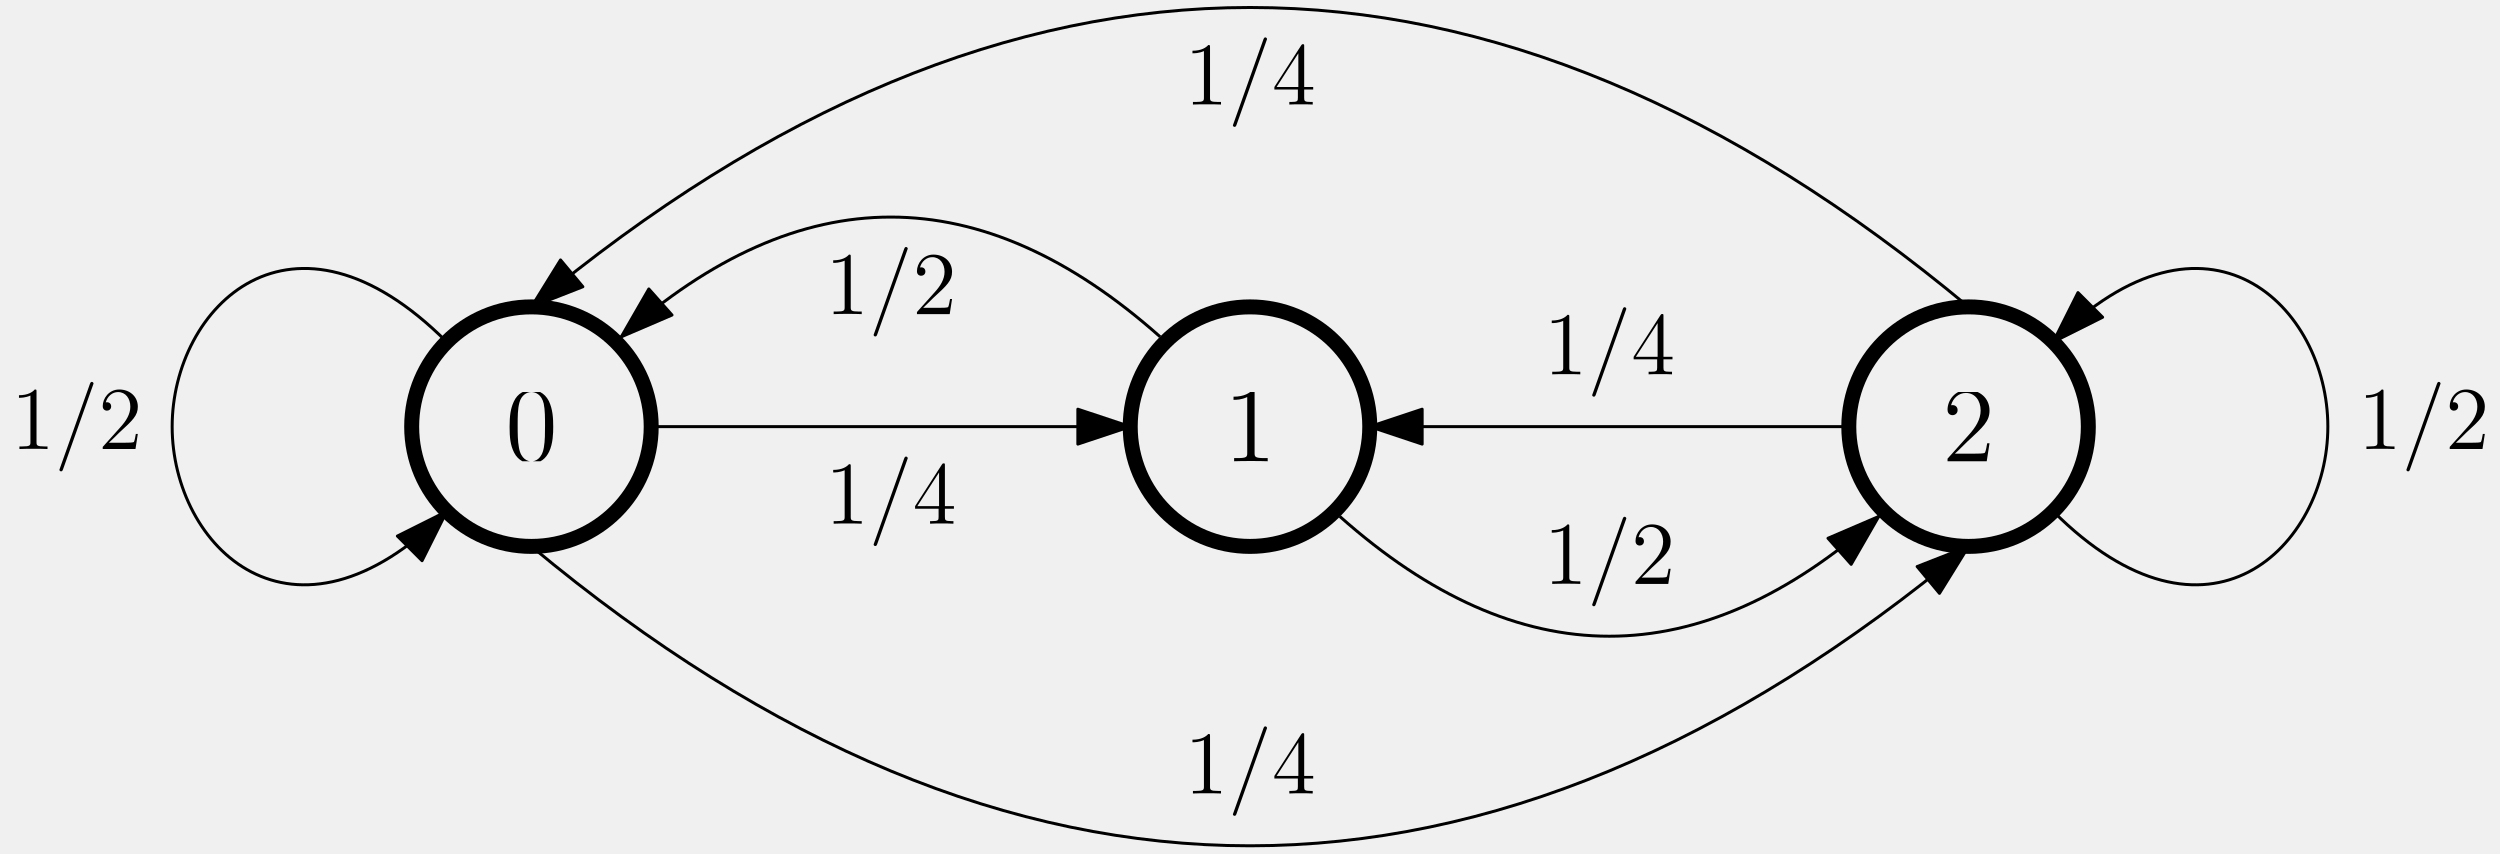
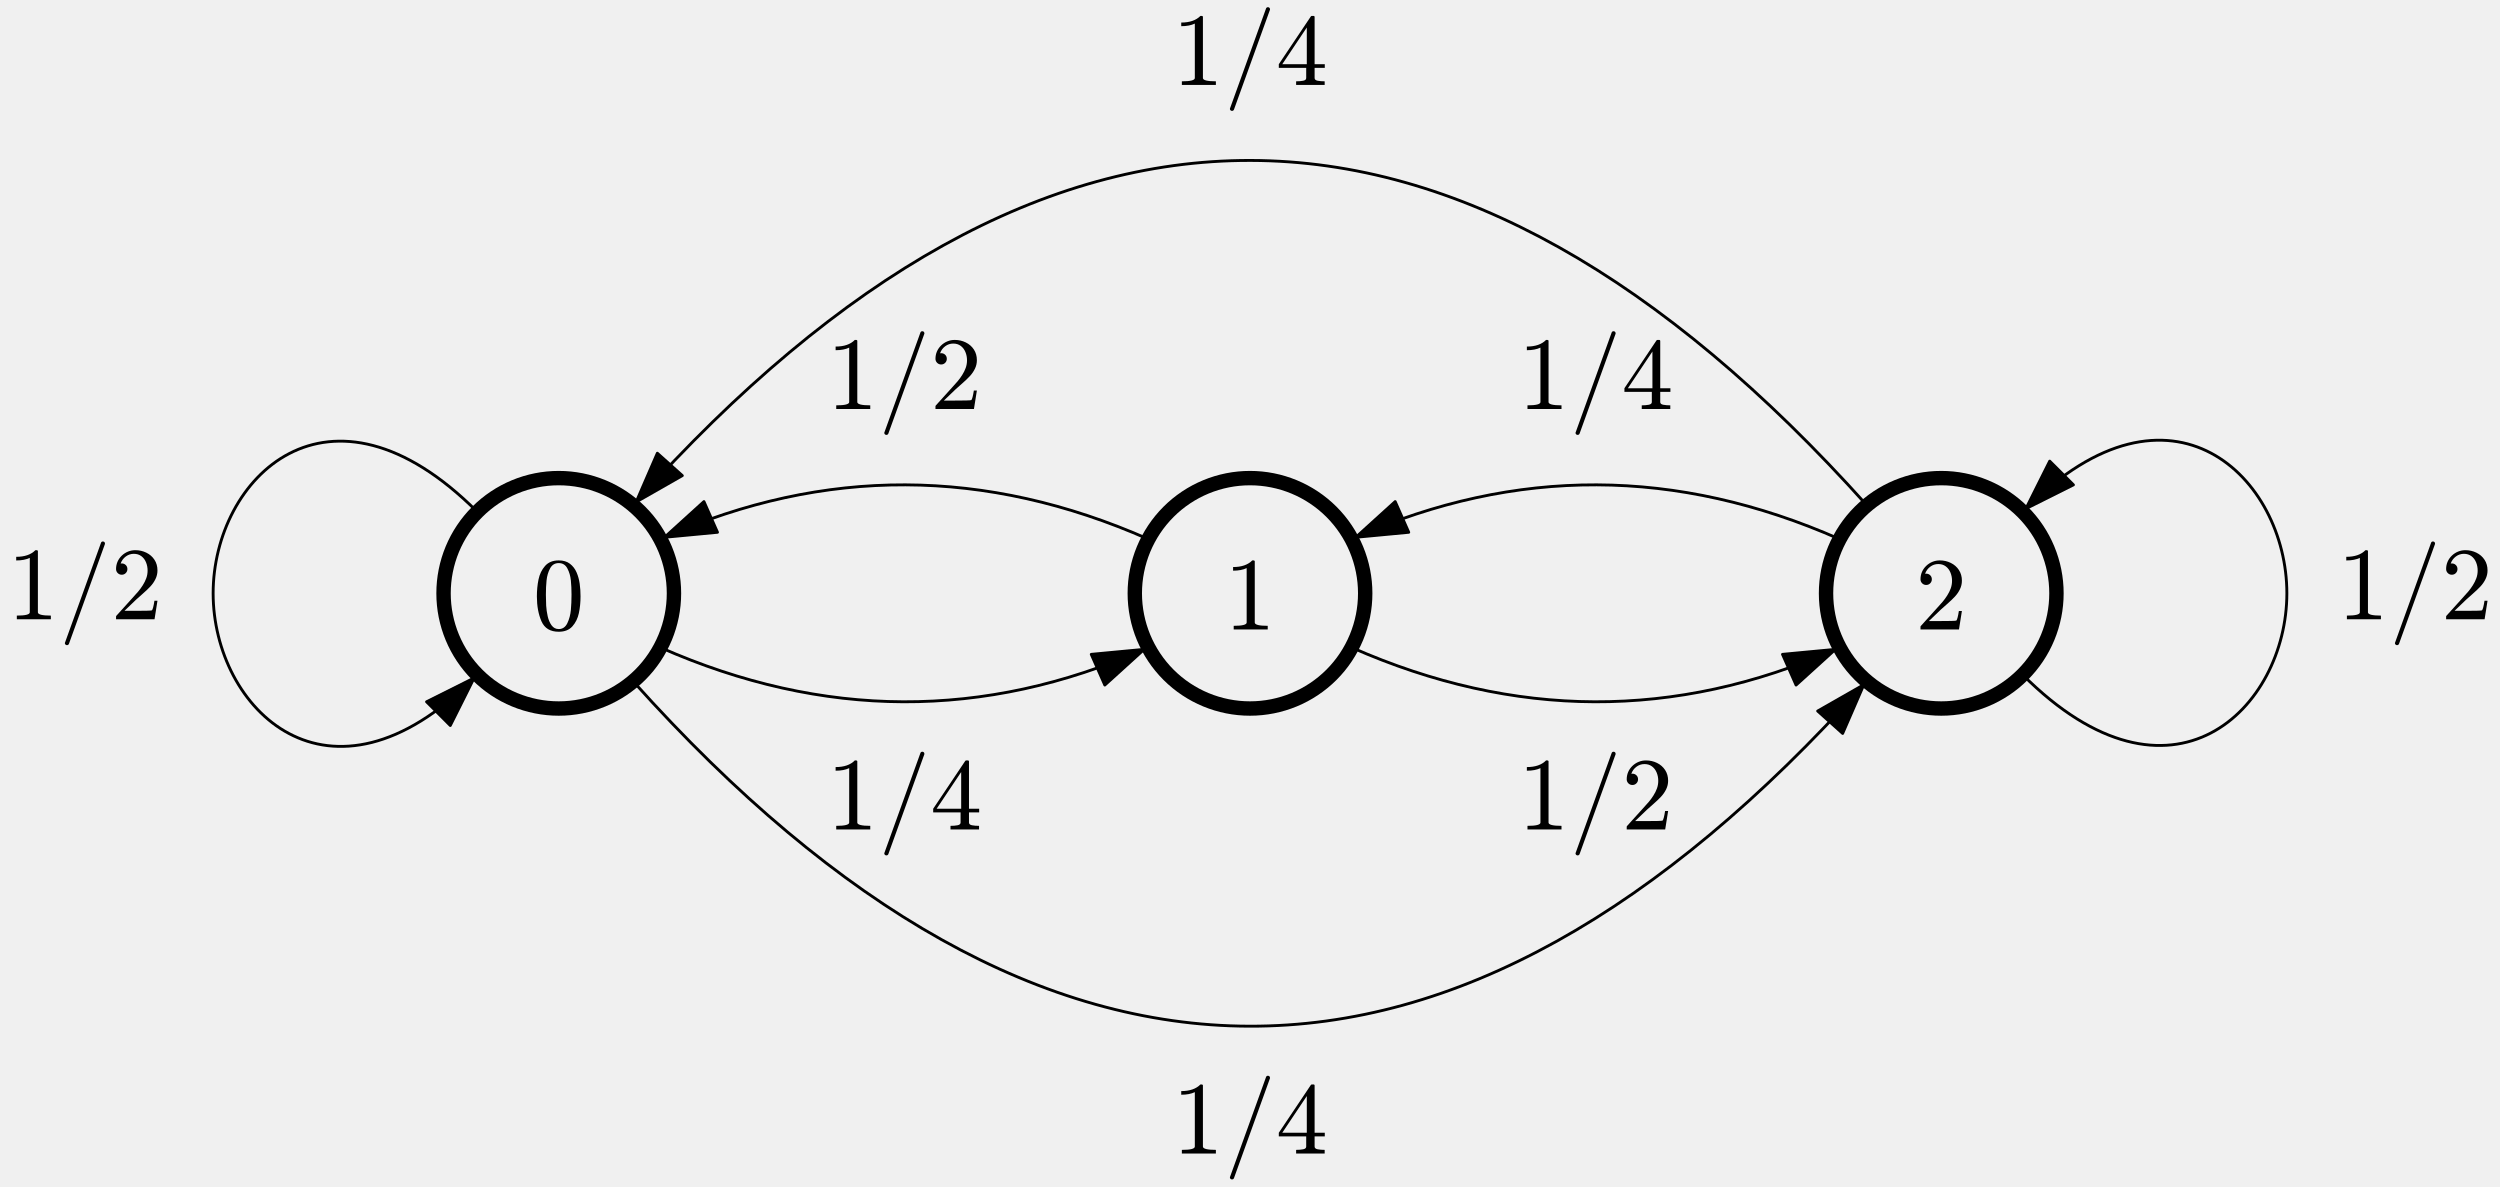
- <svg xmlns="http://www.w3.org/2000/svg" xmlns:xlink="http://www.w3.org/1999/xlink" width="334" height="114" viewBox="0 0 334 114">
+ <svg xmlns="http://www.w3.org/2000/svg" xmlns:xlink="http://www.w3.org/1999/xlink" width="347.2" height="164.8" viewBox="0 0 347.2 164.8" version="1.1">
  <style>
-       .fill { fill: black; }
-       .stroke { stroke: black; }
-       @media (prefers-color-scheme: dark) {
-         .fill { fill: white; }
-         .stroke { stroke: white; }
-       }
-     </style>
+ svg { color: black; fill: currentColor; }
+ @media (prefers-color-scheme: dark) { svg { color: white; } }
+ </style>
  <defs>
-     <g>
-       <g id="glyph-0-0">
-         <path d="M 4.125 -9.188 C 4.125 -9.531 4.125 -9.531 3.844 -9.531 C 3.5 -9.156 2.781 -8.625 1.312 -8.625 L 1.312 -8.203 C 1.641 -8.203 2.359 -8.203 3.141 -8.578 L 3.141 -1.109 C 3.141 -0.594 3.094 -0.422 1.844 -0.422 L 1.391 -0.422 L 1.391 0 C 1.781 -0.031 3.172 -0.031 3.641 -0.031 C 4.109 -0.031 5.5 -0.031 5.875 0 L 5.875 -0.422 L 5.438 -0.422 C 4.172 -0.422 4.125 -0.594 4.125 -1.109 Z M 4.125 -9.188 " />
+     <style type="text/css">*{stroke-linejoin: round; stroke-linecap: butt}</style>
+   </defs>
+   <g id="figure_1">
+     <g id="patch_1">
+       <path d="M -0 164.8 L 347.2 164.8 L 347.2 0 L -0 0 L -0 164.8 z " style="fill: none" />
+     </g>
+     <g id="axes_1">
+       <g id="patch_2">
+         <path d="M 66.286 71.086 C 45.6 50.4 29.6 66.4 29.6 82.4 C 29.6 98.4 45.6 114.4 65.839 94.161 " style="fill: none; stroke: currentColor; stroke-width: 0.4; stroke-linecap: round" />
+         <path d="M 59.241 97.464 L 65.839 94.161 L 62.536 100.759 z " style="stroke: currentColor; stroke-width: 0.4; stroke-linecap: round" />
      </g>
-       <g id="glyph-0-1">
-         <path d="M 6.422 -4.594 C 6.422 -5.781 6.359 -6.938 5.844 -8.031 C 5.25 -9.219 4.219 -9.531 3.516 -9.531 C 2.688 -9.531 1.656 -9.125 1.141 -7.938 C 0.734 -7.031 0.594 -6.141 0.594 -4.594 C 0.594 -3.203 0.688 -2.156 1.203 -1.141 C 1.766 -0.047 2.75 0.297 3.5 0.297 C 4.75 0.297 5.469 -0.438 5.875 -1.281 C 6.391 -2.359 6.422 -3.766 6.422 -4.594 Z M 3.5 0.016 C 3.047 0.016 2.109 -0.25 1.844 -1.812 C 1.672 -2.672 1.672 -3.766 1.672 -4.766 C 1.672 -5.938 1.672 -7 1.906 -7.844 C 2.156 -8.812 2.891 -9.25 3.5 -9.25 C 4.047 -9.25 4.875 -8.922 5.156 -7.688 C 5.328 -6.875 5.328 -5.734 5.328 -4.766 C 5.328 -3.797 5.328 -2.719 5.172 -1.844 C 4.906 -0.266 4 0.016 3.5 0.016 Z M 3.5 0.016 " />
+       <g id="patch_3">
+         <path d="M 280.914 93.714 C 301.6 114.4 317.6 98.4 317.6 82.4 C 317.6 66.4 301.6 50.4 281.361 70.639 " style="fill: none; stroke: currentColor; stroke-width: 0.4; stroke-linecap: round" />
+         <path d="M 287.959 67.336 L 281.361 70.639 L 284.664 64.041 z " style="stroke: currentColor; stroke-width: 0.4; stroke-linecap: round" />
      </g>
-       <g id="glyph-0-2">
-         <path d="M 6.312 -2.406 L 6 -2.406 C 5.953 -2.172 5.844 -1.375 5.688 -1.141 C 5.594 -1.016 4.781 -1.016 4.344 -1.016 L 1.688 -1.016 C 2.078 -1.344 2.953 -2.266 3.328 -2.609 C 5.516 -4.625 6.312 -5.359 6.312 -6.781 C 6.312 -8.438 5 -9.531 3.344 -9.531 C 1.672 -9.531 0.703 -8.125 0.703 -6.891 C 0.703 -6.156 1.328 -6.156 1.375 -6.156 C 1.672 -6.156 2.047 -6.375 2.047 -6.828 C 2.047 -7.234 1.781 -7.5 1.375 -7.5 C 1.25 -7.5 1.219 -7.5 1.172 -7.484 C 1.453 -8.469 2.219 -9.125 3.156 -9.125 C 4.375 -9.125 5.125 -8.109 5.125 -6.781 C 5.125 -5.562 4.422 -4.5 3.594 -3.578 L 0.703 -0.344 L 0.703 0 L 5.938 0 Z M 6.312 -2.406 " />
+       <g id="line2d_1">
+         <defs>
+           <path id="mb777eaa514" d="M 0 16 C 4.243 16 8.313 14.314 11.314 11.314 C 14.314 8.313 16 4.243 16 0 C 16 -4.243 14.314 -8.313 11.314 -11.314 C 8.313 -14.314 4.243 -16 0 -16 C -4.243 -16 -8.313 -14.314 -11.314 -11.314 C -14.314 -8.313 -16 -4.243 -16 0 C -16 4.243 -14.314 8.313 -11.314 11.314 C -8.313 14.314 -4.243 16 0 16 z " style="stroke: currentColor; stroke-width: 2" />
+         </defs>
+         <g clip-path="url(#p554ba24b58)">
+           <use xlink:href="#mb777eaa514" x="77.6" y="82.4" style="fill-opacity: 0; stroke: currentColor; stroke-width: 2" />
+         </g>
      </g>
-       <g id="glyph-1-0">
-         <path d="M 3.438 -7.656 C 3.438 -7.938 3.438 -7.953 3.203 -7.953 C 2.922 -7.625 2.312 -7.188 1.094 -7.188 L 1.094 -6.844 C 1.359 -6.844 1.953 -6.844 2.625 -7.141 L 2.625 -0.922 C 2.625 -0.484 2.578 -0.344 1.531 -0.344 L 1.156 -0.344 L 1.156 0 C 1.484 -0.031 2.641 -0.031 3.031 -0.031 C 3.438 -0.031 4.578 -0.031 4.906 0 L 4.906 -0.344 L 4.531 -0.344 C 3.484 -0.344 3.438 -0.484 3.438 -0.922 Z M 3.438 -7.656 " />
+       <g id="line2d_2">
+         <g clip-path="url(#p554ba24b58)">
+           <use xlink:href="#mb777eaa514" x="173.6" y="82.4" style="fill-opacity: 0; stroke: currentColor; stroke-width: 2" />
+         </g>
      </g>
-       <g id="glyph-2-0">
-         <path d="M 5.125 -8.516 C 5.125 -8.531 5.203 -8.719 5.203 -8.734 C 5.203 -8.875 5.078 -8.969 4.984 -8.969 C 4.922 -8.969 4.812 -8.969 4.719 -8.703 L 0.719 2.547 C 0.719 2.562 0.641 2.734 0.641 2.766 C 0.641 2.906 0.766 2.984 0.859 2.984 C 0.938 2.984 1.047 2.969 1.125 2.719 Z M 5.125 -8.516 " />
+       <g id="line2d_3">
+         <g clip-path="url(#p554ba24b58)">
+           <use xlink:href="#mb777eaa514" x="269.6" y="82.4" style="fill-opacity: 0; stroke: currentColor; stroke-width: 2" />
+         </g>
      </g>
-       <g id="glyph-3-0">
-         <path d="M 5.266 -2.016 L 5 -2.016 C 4.953 -1.812 4.859 -1.141 4.75 -0.953 C 4.656 -0.844 3.984 -0.844 3.625 -0.844 L 1.406 -0.844 C 1.734 -1.125 2.469 -1.891 2.766 -2.172 C 4.594 -3.844 5.266 -4.469 5.266 -5.656 C 5.266 -7.031 4.172 -7.953 2.781 -7.953 C 1.406 -7.953 0.578 -6.766 0.578 -5.734 C 0.578 -5.125 1.109 -5.125 1.141 -5.125 C 1.406 -5.125 1.703 -5.312 1.703 -5.688 C 1.703 -6.031 1.484 -6.25 1.141 -6.25 C 1.047 -6.25 1.016 -6.25 0.984 -6.234 C 1.203 -7.047 1.859 -7.609 2.625 -7.609 C 3.641 -7.609 4.266 -6.75 4.266 -5.656 C 4.266 -4.641 3.688 -3.75 3 -2.984 L 0.578 -0.281 L 0.578 0 L 4.953 0 Z M 5.266 -2.016 " />
+       <g id="text_1">
+         <g transform="translate(74 87.47656) scale(0.144 -0.144)">
+           <defs>
+             <path id="Cmr10-28" d="M 1600 -141 Q 816 -141 533 504 Q 250 1150 250 2041 Q 250 2597 351 3087 Q 453 3578 754 3920 Q 1056 4263 1600 4263 Q 2022 4263 2290 4056 Q 2559 3850 2700 3523 Q 2841 3197 2892 2823 Q 2944 2450 2944 2041 Q 2944 1491 2842 1011 Q 2741 531 2444 195 Q 2147 -141 1600 -141 z M 1600 25 Q 1956 25 2131 390 Q 2306 756 2347 1200 Q 2388 1644 2388 2144 Q 2388 2625 2347 3031 Q 2306 3438 2132 3767 Q 1959 4097 1600 4097 Q 1238 4097 1063 3765 Q 888 3434 847 3029 Q 806 2625 806 2144 Q 806 1788 823 1472 Q 841 1156 916 820 Q 991 484 1158 254 Q 1325 25 1600 25 z " transform="scale(0.015625)" />
+           </defs>
+           <use xlink:href="#Cmr10-28" transform="translate(0 0.390625)" />
+         </g>
      </g>
-       <g id="glyph-3-1">
-         <path d="M 4.312 -7.781 C 4.312 -8.016 4.312 -8.062 4.141 -8.062 C 4.047 -8.062 4.016 -8.062 3.922 -7.922 L 0.328 -2.344 L 0.328 -2 L 3.469 -2 L 3.469 -0.906 C 3.469 -0.469 3.438 -0.344 2.562 -0.344 L 2.328 -0.344 L 2.328 0 C 2.609 -0.031 3.547 -0.031 3.891 -0.031 C 4.219 -0.031 5.172 -0.031 5.453 0 L 5.453 -0.344 L 5.219 -0.344 C 4.344 -0.344 4.312 -0.469 4.312 -0.906 L 4.312 -2 L 5.516 -2 L 5.516 -2.344 L 4.312 -2.344 Z M 3.531 -6.844 L 3.531 -2.344 L 0.625 -2.344 Z M 3.531 -6.844 " />
+       <g id="text_2">
+         <g transform="translate(170 87.47656) scale(0.144 -0.144)">
+           <defs>
+             <path id="Cmr10-64" d="M 594 0 L 594 225 Q 1394 225 1394 428 L 1394 3788 Q 1063 3628 556 3628 L 556 3853 Q 1341 3853 1741 4263 L 1831 4263 Q 1853 4263 1873 4245 Q 1894 4228 1894 4206 L 1894 428 Q 1894 225 2694 225 L 2694 0 L 594 0 z " transform="scale(0.015625)" />
+           </defs>
+           <use xlink:href="#Cmr10-64" transform="translate(0 0.390625)" />
+         </g>
+       </g>
+       <g id="text_3">
+         <g transform="translate(266 87.47656) scale(0.144 -0.144)">
+           <defs>
+             <path id="Cmr10-31" d="M 319 0 L 319 172 Q 319 188 331 206 L 1325 1306 Q 1550 1550 1690 1715 Q 1831 1881 1968 2097 Q 2106 2313 2186 2536 Q 2266 2759 2266 3009 Q 2266 3272 2169 3511 Q 2072 3750 1880 3894 Q 1688 4038 1416 4038 Q 1138 4038 916 3870 Q 694 3703 603 3438 Q 628 3444 672 3444 Q 816 3444 917 3347 Q 1019 3250 1019 3097 Q 1019 2950 917 2848 Q 816 2747 672 2747 Q 522 2747 420 2851 Q 319 2956 319 3097 Q 319 3338 409 3548 Q 500 3759 670 3923 Q 841 4088 1055 4175 Q 1269 4263 1509 4263 Q 1875 4263 2190 4108 Q 2506 3953 2690 3670 Q 2875 3388 2875 3009 Q 2875 2731 2753 2481 Q 2631 2231 2440 2026 Q 2250 1822 1953 1562 Q 1656 1303 1563 1216 L 838 519 L 1453 519 Q 1906 519 2211 526 Q 2516 534 2534 550 Q 2609 631 2688 1141 L 2875 1141 L 2694 0 L 319 0 z " transform="scale(0.015625)" />
+           </defs>
+           <use xlink:href="#Cmr10-31" transform="translate(0 0.390625)" />
+         </g>
+       </g>
+       <g id="text_4">
+         <g transform="translate(1 86) scale(0.144 -0.144)">
+           <defs>
+             <path id="Cmmi10-62" d="M 359 -1472 Q 359 -1453 366 -1447 L 2591 4722 Q 2603 4759 2634 4779 Q 2666 4800 2706 4800 Q 2763 4800 2798 4765 Q 2834 4731 2834 4672 L 2834 4647 L 609 -1522 Q 572 -1600 488 -1600 Q 434 -1600 396 -1562 Q 359 -1525 359 -1472 z " transform="scale(0.015625)" />
+           </defs>
+           <use xlink:href="#Cmr10-64" />
+           <use xlink:href="#Cmmi10-62" transform="translate(50 0)" />
+           <use xlink:href="#Cmr10-31" transform="translate(100 0)" />
+         </g>
+       </g>
+       <g id="patch_4">
+         <path d="M 91.718 89.926 Q 125.599 104.873 158.9 90.183 " style="fill: none; stroke: currentColor; stroke-width: 0.4; stroke-linecap: round" />
+         <path d="M 151.555 90.876 L 158.9 90.183 L 153.436 95.14 z " style="stroke: currentColor; stroke-width: 0.4; stroke-linecap: round" />
+       </g>
+       <g id="text_5">
+         <g transform="translate(114.8 115.2) scale(0.144 -0.144)">
+           <defs>
+             <path id="Cmr10-3b" d="M 178 1056 L 178 1281 L 2156 4231 Q 2178 4263 2222 4263 L 2316 4263 Q 2388 4263 2388 4191 L 2388 1281 L 3016 1281 L 3016 1056 L 2388 1056 L 2388 428 Q 2388 297 2575 261 Q 2763 225 3009 225 L 3009 0 L 1247 0 L 1247 225 Q 1494 225 1681 261 Q 1869 297 1869 428 L 1869 1056 L 178 1056 z M 391 1281 L 1906 1281 L 1906 3547 L 391 1281 z " transform="scale(0.015625)" />
+           </defs>
+           <use xlink:href="#Cmr10-64" />
+           <use xlink:href="#Cmmi10-62" transform="translate(50 0)" />
+           <use xlink:href="#Cmr10-3b" transform="translate(100 0)" />
+         </g>
+       </g>
+       <g id="patch_5">
+         <path d="M 87.933 94.621 Q 173.601 190.18 258.846 95.091 " style="fill: none; stroke: currentColor; stroke-width: 0.4; stroke-linecap: round" />
+         <path d="M 252.438 98.748 L 258.846 95.091 L 255.908 101.858 z " style="stroke: currentColor; stroke-width: 0.4; stroke-linecap: round" />
+       </g>
+       <g id="text_6">
+         <g transform="translate(162.8 160.2) scale(0.144 -0.144)">
+           <use xlink:href="#Cmr10-64" />
+           <use xlink:href="#Cmmi10-62" transform="translate(50 0)" />
+           <use xlink:href="#Cmr10-3b" transform="translate(100 0)" />
+         </g>
+       </g>
+       <g id="patch_6">
+         <path d="M 159.482 74.874 Q 125.601 59.927 92.3 74.617 " style="fill: none; stroke: currentColor; stroke-width: 0.4; stroke-linecap: round" />
+         <path d="M 99.645 73.924 L 92.3 74.617 L 97.764 69.66 z " style="stroke: currentColor; stroke-width: 0.4; stroke-linecap: round" />
+       </g>
+       <g id="text_7">
+         <g transform="translate(114.8 56.8) scale(0.144 -0.144)">
+           <use xlink:href="#Cmr10-64" />
+           <use xlink:href="#Cmmi10-62" transform="translate(50 0)" />
+           <use xlink:href="#Cmr10-31" transform="translate(100 0)" />
+         </g>
+       </g>
+       <g id="patch_7">
+         <path d="M 187.718 89.926 Q 221.599 104.873 254.9 90.183 " style="fill: none; stroke: currentColor; stroke-width: 0.4; stroke-linecap: round" />
+         <path d="M 247.555 90.876 L 254.9 90.183 L 249.436 95.14 z " style="stroke: currentColor; stroke-width: 0.4; stroke-linecap: round" />
+       </g>
+       <g id="text_8">
+         <g transform="translate(210.8 115.2) scale(0.144 -0.144)">
+           <use xlink:href="#Cmr10-64" />
+           <use xlink:href="#Cmmi10-62" transform="translate(50 0)" />
+           <use xlink:href="#Cmr10-31" transform="translate(100 0)" />
+         </g>
+       </g>
+       <g id="patch_8">
+         <path d="M 259.267 70.179 Q 173.599 -25.38 88.354 69.709 " style="fill: none; stroke: currentColor; stroke-width: 0.4; stroke-linecap: round" />
+         <path d="M 94.762 66.052 L 88.354 69.709 L 91.292 62.942 z " style="stroke: currentColor; stroke-width: 0.4; stroke-linecap: round" />
+       </g>
+       <g id="text_9">
+         <g transform="translate(162.8 11.8) scale(0.144 -0.144)">
+           <use xlink:href="#Cmr10-64" />
+           <use xlink:href="#Cmmi10-62" transform="translate(50 0)" />
+           <use xlink:href="#Cmr10-3b" transform="translate(100 0)" />
+         </g>
+       </g>
+       <g id="patch_9">
+         <path d="M 255.482 74.874 Q 221.601 59.927 188.3 74.617 " style="fill: none; stroke: currentColor; stroke-width: 0.4; stroke-linecap: round" />
+         <path d="M 195.645 73.924 L 188.3 74.617 L 193.764 69.66 z " style="stroke: currentColor; stroke-width: 0.4; stroke-linecap: round" />
+       </g>
+       <g id="text_10">
+         <g transform="translate(210.8 56.8) scale(0.144 -0.144)">
+           <use xlink:href="#Cmr10-64" />
+           <use xlink:href="#Cmmi10-62" transform="translate(50 0)" />
+           <use xlink:href="#Cmr10-3b" transform="translate(100 0)" />
+         </g>
+       </g>
+       <g id="text_11">
+         <g transform="translate(324.6 86) scale(0.144 -0.144)">
+           <use xlink:href="#Cmr10-64" />
+           <use xlink:href="#Cmmi10-62" transform="translate(50 0)" />
+           <use xlink:href="#Cmr10-31" transform="translate(100 0)" />
+         </g>
      </g>
    </g>
-     <clipPath id="clip-0">
-       <path clip-rule="nonzero" d="M 164 52.375 L 170 52.375 L 170 61.621 L 164 61.621 Z M 164 52.375 " />
-     </clipPath>
-     <clipPath id="clip-1">
-       <path clip-rule="nonzero" d="M 68 52.375 L 74 52.375 L 74 61.621 L 68 61.621 Z M 68 52.375 " />
-     </clipPath>
-     <clipPath id="clip-2">
-       <path clip-rule="nonzero" d="M 260 52.375 L 266 52.375 L 266 61.621 L 260 61.621 Z M 260 52.375 " />
-     </clipPath>
-     <clipPath id="clip-3">
-       <path clip-rule="nonzero" d="M 7 51.023 L 13 51.023 L 13 62.977 L 7 62.977 Z M 7 51.023 " />
-     </clipPath>
-     <clipPath id="clip-4">
-       <path clip-rule="nonzero" d="M 321 51.023 L 327 51.023 L 327 62.977 L 321 62.977 Z M 321 51.023 " />
-     </clipPath>
-     <clipPath id="clip-5">
-       <path clip-rule="nonzero" d="M 116 61 L 122 61 L 122 72.953 L 116 72.953 Z M 116 61 " />
-     </clipPath>
-     <clipPath id="clip-6">
-       <path clip-rule="nonzero" d="M 122 61 L 127.777 61 L 127.777 70 L 122 70 Z M 122 61 " />
-     </clipPath>
-     <clipPath id="clip-7">
-       <path clip-rule="nonzero" d="M 116 33 L 122 33 L 122 44.953 L 116 44.953 Z M 116 33 " />
-     </clipPath>
-     <clipPath id="clip-8">
-       <path clip-rule="nonzero" d="M 122 34 L 127.777 34 L 127.777 42 L 122 42 Z M 122 34 " />
-     </clipPath>
-     <clipPath id="clip-9">
-       <path clip-rule="nonzero" d="M 212 41.047 L 218 41.047 L 218 53 L 212 53 Z M 212 41.047 " />
-     </clipPath>
-     <clipPath id="clip-10">
-       <path clip-rule="nonzero" d="M 218 41.047 L 223.777 41.047 L 223.777 51 L 218 51 Z M 218 41.047 " />
-     </clipPath>
-     <clipPath id="clip-11">
-       <path clip-rule="nonzero" d="M 212 69.047 L 218 69.047 L 218 81 L 212 81 Z M 212 69.047 " />
-     </clipPath>
-     <clipPath id="clip-12">
-       <path clip-rule="nonzero" d="M 218 70 L 223.777 70 L 223.777 79 L 218 79 Z M 218 70 " />
-     </clipPath>
-     <clipPath id="clip-13">
-       <path clip-rule="nonzero" d="M 164 5 L 170 5 L 170 16.953 L 164 16.953 Z M 164 5 " />
-     </clipPath>
-     <clipPath id="clip-14">
-       <path clip-rule="nonzero" d="M 170 5 L 175.777 5 L 175.777 14 L 170 14 Z M 170 5 " />
-     </clipPath>
-     <clipPath id="clip-15">
-       <path clip-rule="nonzero" d="M 164 97.047 L 170 97.047 L 170 109 L 164 109 Z M 164 97.047 " />
-     </clipPath>
-     <clipPath id="clip-16">
-       <path clip-rule="nonzero" d="M 170 97.047 L 175.777 97.047 L 175.777 107 L 170 107 Z M 170 97.047 " />
+   </g>
+   <defs>
+     <clipPath id="p554ba24b58">
+       <rect x="60.6" y="65.4" width="226" height="34" />
    </clipPath>
  </defs>
-   <path fill="none" stroke-width="2" stroke-linecap="butt" stroke-linejoin="round" stroke-opacity="1" stroke-miterlimit="10" d="M 208 640 C 208 648.836 200.836 656 192 656 C 183.164 656 176 648.836 176 640 C 176 631.164 183.164 624 192 624 C 200.836 624 208 631.164 208 640 Z M 208 640 " transform="matrix(1, 0, 0, -1, -25, 697)" class="stroke" />
-   <g clip-path="url(#clip-0)">
-     <g fill-opacity="1" class="fill">
-       <use xlink:href="#glyph-0-0" x="163.488" y="61.623" />
-     </g>
-   </g>
-   <path fill="none" stroke-width="2" stroke-linecap="butt" stroke-linejoin="round" stroke-opacity="1" stroke-miterlimit="10" d="M 112 640 C 112 648.836 104.836 656 96 656 C 87.164 656 80 648.836 80 640 C 80 631.164 87.164 624 96 624 C 104.836 624 112 631.164 112 640 Z M 112 640 " transform="matrix(1, 0, 0, -1, -25, 697)" class="stroke" />
-   <g clip-path="url(#clip-1)">
-     <g fill-opacity="1" class="fill">
-       <use xlink:href="#glyph-0-1" x="67.488" y="61.623" />
-     </g>
-   </g>
-   <path fill="none" stroke-width="2" stroke-linecap="butt" stroke-linejoin="round" stroke-opacity="1" stroke-miterlimit="10" d="M 304 640 C 304 648.836 296.836 656 288 656 C 279.164 656 272 648.836 272 640 C 272 631.164 279.164 624 288 624 C 296.836 624 304 631.164 304 640 Z M 304 640 " transform="matrix(1, 0, 0, -1, -25, 697)" class="stroke" />
-   <g clip-path="url(#clip-2)">
-     <g fill-opacity="1" class="fill">
-       <use xlink:href="#glyph-0-2" x="259.488" y="61.623" />
-     </g>
-   </g>
-   <path fill="none" stroke-width="0.4" stroke-linecap="butt" stroke-linejoin="round" stroke-opacity="1" stroke-miterlimit="10" d="M 299.312 628.688 C 320 608 336 624 336 640 C 336 656 320 672 299.312 651.312 " transform="matrix(1, 0, 0, -1, -25, 697)" class="stroke" />
-   <path fill-rule="evenodd" fill-opacity="1" stroke-width="0.4" stroke-linecap="butt" stroke-linejoin="round" stroke-opacity="1" stroke-miterlimit="10" d="M 299.312 651.312 L 305.91 654.617 L 302.617 657.91 Z M 299.312 651.312 " transform="matrix(1, 0, 0, -1, -25, 697)" class="fill stroke" />
-   <path fill="none" stroke-width="0.4" stroke-linecap="butt" stroke-linejoin="round" stroke-opacity="1" stroke-miterlimit="10" d="M 84.688 651.312 C 64 672 48 656 48 640 C 48 624 64 608 84.688 628.688 " transform="matrix(1, 0, 0, -1, -25, 697)" class="stroke" />
-   <path fill-rule="evenodd" fill-opacity="1" stroke-width="0.4" stroke-linecap="butt" stroke-linejoin="round" stroke-opacity="1" stroke-miterlimit="10" d="M 84.688 628.688 L 78.09 625.383 L 81.387 622.09 Z M 84.688 628.688 " transform="matrix(1, 0, 0, -1, -25, 697)" class="fill stroke" />
-   <g fill-opacity="1" class="fill">
-     <use xlink:href="#glyph-1-0" x="1.441" y="59.989" />
-   </g>
-   <g clip-path="url(#clip-3)">
-     <g fill-opacity="1" class="fill">
-       <use xlink:href="#glyph-2-0" x="7.294" y="59.989" />
-     </g>
-   </g>
-   <g fill-opacity="1" class="fill">
-     <use xlink:href="#glyph-3-0" x="13.147" y="59.989" />
-   </g>
-   <g fill-opacity="1" class="fill">
-     <use xlink:href="#glyph-1-0" x="315" y="59.989" />
-   </g>
-   <g clip-path="url(#clip-4)">
-     <g fill-opacity="1" class="fill">
-       <use xlink:href="#glyph-2-0" x="320.853" y="59.989" />
-     </g>
-   </g>
-   <g fill-opacity="1" class="fill">
-     <use xlink:href="#glyph-3-0" x="326.706" y="59.989" />
-   </g>
-   <path fill="none" stroke-width="0.4" stroke-linecap="butt" stroke-linejoin="round" stroke-opacity="1" stroke-miterlimit="10" d="M 112 640 L 176 640 " transform="matrix(1, 0, 0, -1, -25, 697)" class="stroke" />
-   <path fill-rule="evenodd" fill-opacity="1" stroke-width="0.4" stroke-linecap="butt" stroke-linejoin="round" stroke-opacity="1" stroke-miterlimit="10" d="M 176 640 L 169 642.332 L 169 637.668 Z M 176 640 " transform="matrix(1, 0, 0, -1, -25, 697)" class="fill stroke" />
-   <g fill-opacity="1" class="fill">
-     <use xlink:href="#glyph-1-0" x="110.221" y="69.966" />
-   </g>
-   <g clip-path="url(#clip-5)">
-     <g fill-opacity="1" class="fill">
-       <use xlink:href="#glyph-2-0" x="116.073" y="69.966" />
-     </g>
-   </g>
-   <g clip-path="url(#clip-6)">
-     <g fill-opacity="1" class="fill">
-       <use xlink:href="#glyph-3-1" x="121.927" y="69.966" />
-     </g>
-   </g>
-   <path fill="none" stroke-width="0.4" stroke-linecap="butt" stroke-linejoin="round" stroke-opacity="1" stroke-miterlimit="10" d="M 180 652 C 156 673.332 132 673.332 108 652 " transform="matrix(1, 0, 0, -1, -25, 697)" class="stroke" />
-   <path fill-rule="evenodd" fill-opacity="1" stroke-width="0.4" stroke-linecap="butt" stroke-linejoin="round" stroke-opacity="1" stroke-miterlimit="10" d="M 108 652 L 114.781 654.91 L 111.684 658.395 Z M 108 652 " transform="matrix(1, 0, 0, -1, -25, 697)" class="fill stroke" />
-   <g fill-opacity="1" class="fill">
-     <use xlink:href="#glyph-1-0" x="110.221" y="41.966" />
-   </g>
-   <g clip-path="url(#clip-7)">
-     <g fill-opacity="1" class="fill">
-       <use xlink:href="#glyph-2-0" x="116.073" y="41.966" />
-     </g>
-   </g>
-   <g clip-path="url(#clip-8)">
-     <g fill-opacity="1" class="fill">
-       <use xlink:href="#glyph-3-0" x="121.927" y="41.966" />
-     </g>
-   </g>
-   <path fill="none" stroke-width="0.4" stroke-linecap="butt" stroke-linejoin="round" stroke-opacity="1" stroke-miterlimit="10" d="M 208 640 L 272 640 " transform="matrix(1, 0, 0, -1, -25, 697)" class="stroke" />
-   <path fill-rule="evenodd" fill-opacity="1" stroke-width="0.4" stroke-linecap="butt" stroke-linejoin="round" stroke-opacity="1" stroke-miterlimit="10" d="M 208 640 L 215 637.668 L 215 642.332 Z M 208 640 " transform="matrix(1, 0, 0, -1, -25, 697)" class="fill stroke" />
-   <g fill-opacity="1" class="fill">
-     <use xlink:href="#glyph-1-0" x="206.22" y="50.011" />
-   </g>
-   <g clip-path="url(#clip-9)">
-     <g fill-opacity="1" class="fill">
-       <use xlink:href="#glyph-2-0" x="212.073" y="50.011" />
-     </g>
-   </g>
-   <g clip-path="url(#clip-10)">
-     <g fill-opacity="1" class="fill">
-       <use xlink:href="#glyph-3-1" x="217.927" y="50.011" />
-     </g>
-   </g>
-   <path fill="none" stroke-width="0.4" stroke-linecap="butt" stroke-linejoin="round" stroke-opacity="1" stroke-miterlimit="10" d="M 276 628 C 252 606.668 228 606.668 204 628 " transform="matrix(1, 0, 0, -1, -25, 697)" class="stroke" />
-   <path fill-rule="evenodd" fill-opacity="1" stroke-width="0.4" stroke-linecap="butt" stroke-linejoin="round" stroke-opacity="1" stroke-miterlimit="10" d="M 276 628 L 269.219 625.09 L 272.316 621.605 Z M 276 628 " transform="matrix(1, 0, 0, -1, -25, 697)" class="fill stroke" />
-   <g fill-opacity="1" class="fill">
-     <use xlink:href="#glyph-1-0" x="206.22" y="78.011" />
-   </g>
-   <g clip-path="url(#clip-11)">
-     <g fill-opacity="1" class="fill">
-       <use xlink:href="#glyph-2-0" x="212.073" y="78.011" />
-     </g>
-   </g>
-   <g clip-path="url(#clip-12)">
-     <g fill-opacity="1" class="fill">
-       <use xlink:href="#glyph-3-0" x="217.927" y="78.011" />
-     </g>
-   </g>
-   <path fill="none" stroke-width="0.4" stroke-linecap="butt" stroke-linejoin="round" stroke-opacity="1" stroke-miterlimit="10" d="M 288 656 C 224 709.332 160 709.332 96 656 " transform="matrix(1, 0, 0, -1, -25, 697)" class="stroke" />
-   <path fill-rule="evenodd" fill-opacity="1" stroke-width="0.4" stroke-linecap="butt" stroke-linejoin="round" stroke-opacity="1" stroke-miterlimit="10" d="M 96 656 L 102.871 658.691 L 99.887 662.273 Z M 96 656 " transform="matrix(1, 0, 0, -1, -25, 697)" class="fill stroke" />
-   <g fill-opacity="1" class="fill">
-     <use xlink:href="#glyph-1-0" x="158.22" y="13.966" />
-   </g>
-   <g clip-path="url(#clip-13)">
-     <g fill-opacity="1" class="fill">
-       <use xlink:href="#glyph-2-0" x="164.073" y="13.966" />
-     </g>
-   </g>
-   <g clip-path="url(#clip-14)">
-     <g fill-opacity="1" class="fill">
-       <use xlink:href="#glyph-3-1" x="169.927" y="13.966" />
-     </g>
-   </g>
-   <path fill="none" stroke-width="0.4" stroke-linecap="butt" stroke-linejoin="round" stroke-opacity="1" stroke-miterlimit="10" d="M 288 624 C 224 570.668 160 570.668 96 624 " transform="matrix(1, 0, 0, -1, -25, 697)" class="stroke" />
-   <path fill-rule="evenodd" fill-opacity="1" stroke-width="0.4" stroke-linecap="butt" stroke-linejoin="round" stroke-opacity="1" stroke-miterlimit="10" d="M 288 624 L 281.129 621.309 L 284.113 617.727 Z M 288 624 " transform="matrix(1, 0, 0, -1, -25, 697)" class="fill stroke" />
-   <g fill-opacity="1" class="fill">
-     <use xlink:href="#glyph-1-0" x="158.22" y="106.011" />
-   </g>
-   <g clip-path="url(#clip-15)">
-     <g fill-opacity="1" class="fill">
-       <use xlink:href="#glyph-2-0" x="164.073" y="106.011" />
-     </g>
-   </g>
-   <g clip-path="url(#clip-16)">
-     <g fill-opacity="1" class="fill">
-       <use xlink:href="#glyph-3-1" x="169.927" y="106.011" />
-     </g>
-   </g>
</svg>
